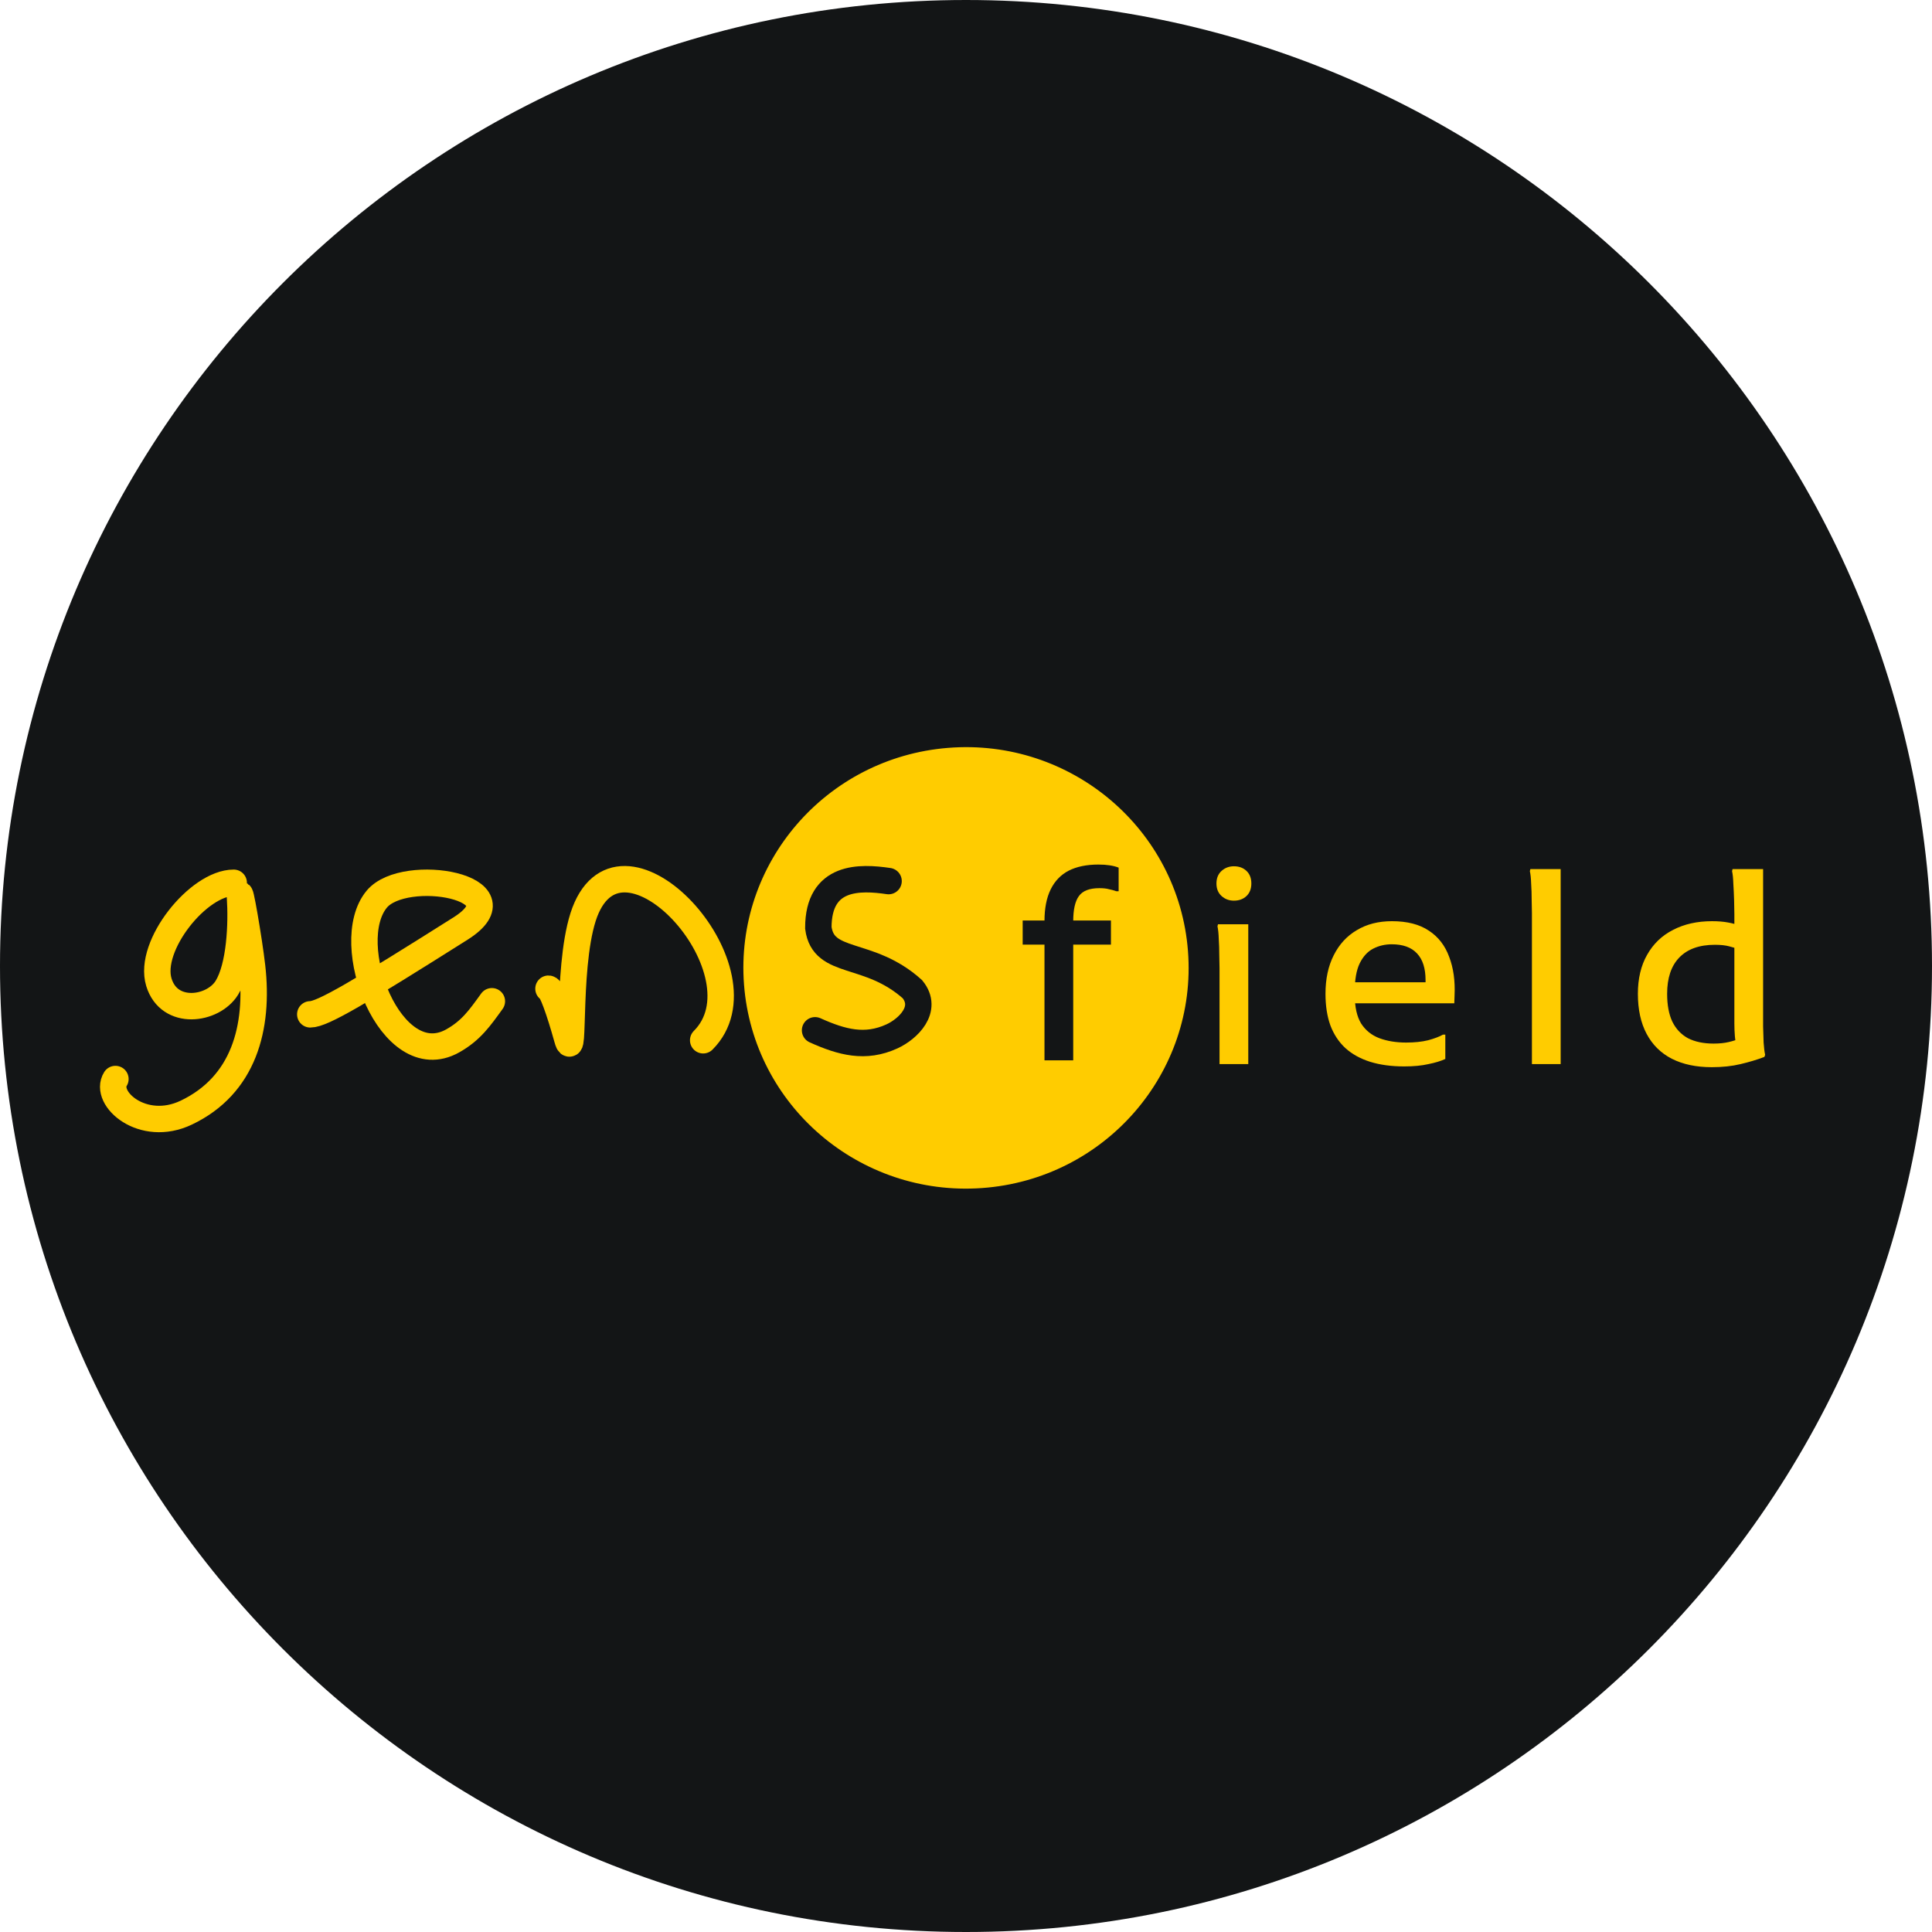
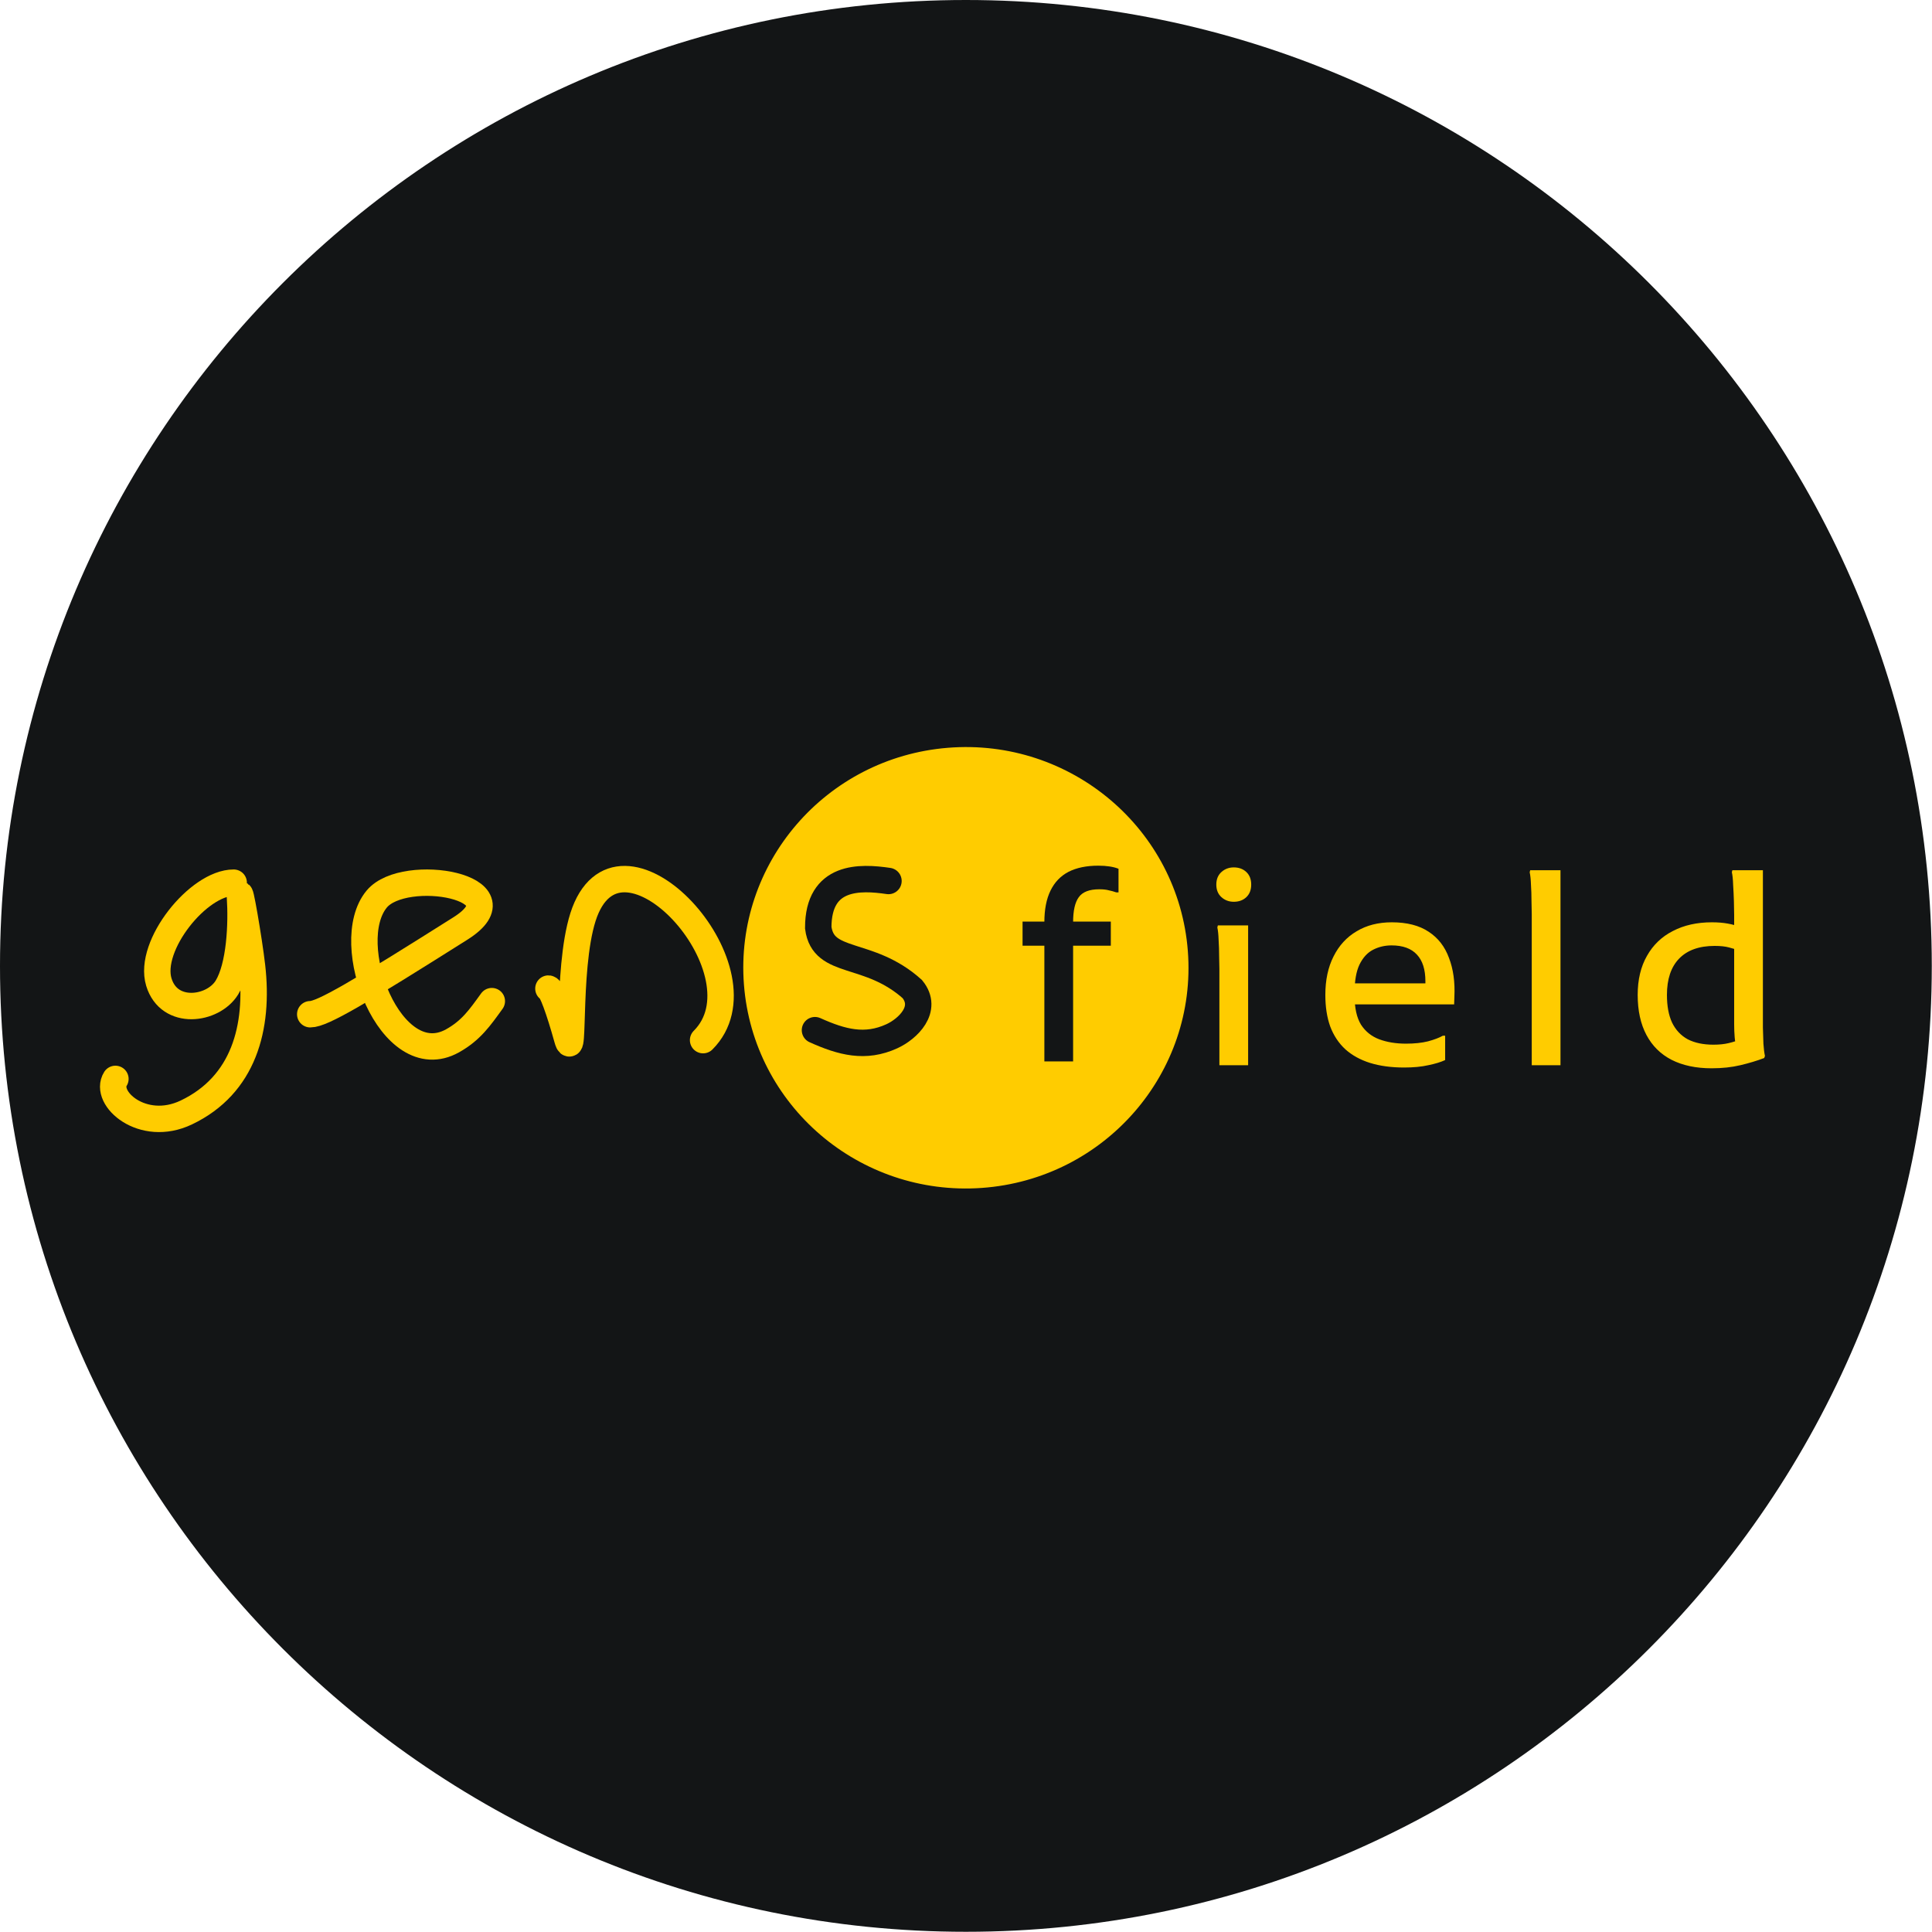
- <svg xmlns="http://www.w3.org/2000/svg" width="512" height="512" viewBox="0 0 512 512" fill="none">
-   <rect width="512" height="512" rx="256" fill="#131516" />
-   <path d="M251.216 198.196C283.808 195.567 312.337 219.723 314.826 252.052C317.312 284.38 292.804 312.547 260.189 314.85C227.804 317.135 199.644 293.047 197.174 260.948C194.703 228.85 218.857 200.806 251.216 198.196Z" fill="#FFCC00" />
-   <path d="M82.225 268.811C85.446 268.811 95.186 263.029 122.042 246.075C139.367 235.139 107.23 229.457 99.865 238.268C90.104 249.947 103.641 284.98 119.956 275.852C124.862 273.107 127.179 269.732 130.352 265.343" stroke="#FFCC00" stroke-width="7" stroke-linecap="round" />
-   <path d="M145.352 262.014C146.172 262.014 148.234 267.753 150.309 275.219C152.525 283.196 149.899 252.945 155.47 240.528C166.518 215.908 203.966 258.06 186.348 275.679" stroke="#FFCC00" stroke-width="7" stroke-linecap="round" />
-   <path d="M235.482 233.497C227.947 232.384 216.868 231.934 216.868 245.875C218.197 255.989 230.162 251.721 241.799 262.148C246.115 267.46 240.591 272.724 236.366 274.655C229.328 277.872 223.172 276.266 216 273.037" stroke="#131516" stroke-width="7" stroke-linecap="round" />
-   <path d="M61.937 233.944C52.603 233.944 39.163 250.612 42.102 260.295C44.844 269.331 56.481 267.697 60.138 261.744C63.601 256.109 64.074 244.745 63.601 237.745C63.322 233.623 65.97 248.863 66.803 256.109C68.673 272.36 64.581 287.605 49.376 294.853C37.767 300.387 27.387 291.035 30.588 285.954" stroke="#FFCC00" stroke-width="7" stroke-linecap="round" />
-   <path d="M276.8 281V244.076C276.8 240.721 277.344 237.933 278.432 235.712C279.52 233.491 281.107 231.836 283.192 230.748C285.323 229.66 287.952 229.116 291.08 229.116C292.213 229.116 293.211 229.184 294.072 229.32C294.979 229.456 295.772 229.66 296.452 229.932V236.188H295.84C295.205 235.961 294.548 235.78 293.868 235.644C293.233 235.463 292.395 235.372 291.352 235.372C288.723 235.372 286.909 236.075 285.912 237.48C284.915 238.84 284.416 241.061 284.416 244.144V281H276.8ZM271.02 250.332V243.94H294.412V250.332H271.02Z" fill="#131516" />
-   <path d="M326.996 238.684C325.727 238.684 324.639 238.276 323.732 237.46C322.825 236.644 322.372 235.533 322.372 234.128C322.372 232.723 322.825 231.612 323.732 230.796C324.639 229.98 325.727 229.572 326.996 229.572C328.356 229.572 329.467 229.98 330.328 230.796C331.189 231.612 331.62 232.723 331.62 234.128C331.62 235.533 331.189 236.644 330.328 237.46C329.467 238.276 328.356 238.684 326.996 238.684ZM323.188 282V256.568C323.188 255.661 323.165 254.505 323.12 253.1C323.12 251.649 323.075 250.221 322.984 248.816C322.939 247.411 322.825 246.3 322.644 245.484L322.78 244.94H330.804V282H323.188ZM372.144 282.612C368.744 282.612 365.73 282.204 363.1 281.388C360.516 280.572 358.34 279.371 356.572 277.784C354.804 276.152 353.467 274.135 352.56 271.732C351.699 269.329 351.268 266.541 351.268 263.368C351.268 259.424 351.994 256.024 353.444 253.168C354.895 250.267 356.935 248.045 359.564 246.504C362.194 244.917 365.299 244.124 368.88 244.124C372.915 244.124 376.179 244.963 378.672 246.64C381.166 248.272 382.956 250.584 384.044 253.576C385.178 256.523 385.654 259.945 385.472 263.844L385.404 265.884H356.368V260.308H377.788V259.764C377.788 256.636 377.04 254.279 375.544 252.692C374.048 251.06 371.804 250.244 368.812 250.244C367.044 250.244 365.412 250.629 363.916 251.4C362.42 252.171 361.219 253.485 360.312 255.344C359.451 257.157 359.02 259.628 359.02 262.756V263.64C359.02 266.859 359.587 269.397 360.72 271.256C361.899 273.069 363.508 274.361 365.548 275.132C367.634 275.903 369.991 276.288 372.62 276.288C374.887 276.288 376.836 276.084 378.468 275.676C380.146 275.223 381.46 274.724 382.412 274.18H383.024V280.64C381.846 281.184 380.35 281.637 378.536 282C376.768 282.408 374.638 282.612 372.144 282.612ZM405.975 282V241.948C405.975 241.041 405.953 239.863 405.907 238.412C405.907 236.961 405.862 235.556 405.771 234.196C405.726 232.791 405.613 231.68 405.431 230.864L405.567 230.32H413.591V282H405.975ZM453.64 282.816C449.514 282.816 445.978 282.068 443.032 280.572C440.13 279.076 437.909 276.877 436.368 273.976C434.826 271.075 434.056 267.539 434.056 263.368C434.056 259.333 434.872 255.888 436.504 253.032C438.136 250.131 440.425 247.932 443.372 246.436C446.318 244.895 449.764 244.124 453.708 244.124C455.294 244.124 456.7 244.237 457.924 244.464C459.193 244.691 460.168 244.963 460.848 245.28L460.644 251.536C460.1 251.309 459.306 251.06 458.264 250.788C457.266 250.516 455.997 250.38 454.456 250.38C450.33 250.38 447.18 251.513 445.004 253.78C442.873 256.001 441.808 259.197 441.808 263.368C441.808 266.315 442.261 268.763 443.168 270.712C444.12 272.661 445.502 274.135 447.316 275.132C449.174 276.084 451.441 276.56 454.116 276.56C455.657 276.56 456.994 276.424 458.128 276.152C459.306 275.88 460.349 275.54 461.256 275.132L460.236 277.308C460.009 276.537 459.85 275.631 459.76 274.588C459.669 273.5 459.624 272.367 459.624 271.188V242.22C459.624 241.268 459.601 240.044 459.556 238.548C459.51 237.052 459.442 235.601 459.352 234.196C459.306 232.745 459.193 231.635 459.012 230.864L459.148 230.32H467.24V268.468C467.24 269.375 467.24 270.553 467.24 272.004C467.285 273.455 467.33 274.883 467.376 276.288C467.466 277.648 467.602 278.736 467.784 279.552L467.58 280.096C465.676 280.821 463.568 281.456 461.256 282C458.989 282.544 456.45 282.816 453.64 282.816Z" fill="#FFCC00" />
+ <svg xmlns="http://www.w3.org/2000/svg" width="1354" height="1354" viewBox="0 0 1354 1354" fill="none">
+   <rect width="1353.85" height="1353.85" rx="676.923" fill="#131516" />
+   <path d="M664.273 524.075C750.454 517.125 825.892 580.999 832.474 666.483C839.046 751.967 774.243 826.445 688.001 832.536C602.367 838.578 527.905 774.883 521.373 690.007C514.841 605.131 578.708 530.976 664.273 524.075Z" fill="#FFCC00" />
+   <path d="M217.422 710.799C225.94 710.799 251.693 695.509 322.708 650.679C368.519 621.761 283.54 606.736 264.067 630.035C238.255 660.917 274.051 753.552 317.191 729.415C330.163 722.157 336.291 713.232 344.68 701.627" stroke="#FFCC00" stroke-width="18.51" stroke-linecap="round" />
+   <path d="M384.344 692.825C386.512 692.825 391.965 708.001 397.451 727.743C403.312 748.835 396.367 668.845 411.1 636.013C440.313 570.91 539.335 682.37 492.746 728.959" stroke="#FFCC00" stroke-width="18.51" stroke-linecap="round" />
+   <path d="M622.669 617.42C602.744 614.477 573.45 613.288 573.45 650.149C576.964 676.894 608.603 665.607 639.373 693.181C650.786 707.225 636.177 721.145 625.007 726.25C606.396 734.757 590.118 730.511 571.154 721.972" stroke="#131516" stroke-width="18.51" stroke-linecap="round" />
+   <path d="M163.776 618.6C139.096 618.6 103.557 662.675 111.327 688.278C118.577 712.172 149.348 707.851 159.019 692.112C168.175 677.21 169.428 647.161 168.175 628.651C167.437 617.752 174.439 658.05 176.643 677.21C181.587 720.182 170.766 760.493 130.562 779.659C99.864 794.293 72.416 769.563 80.882 756.128" stroke="#FFCC00" stroke-width="18.51" stroke-linecap="round" />
+   <path d="M731.923 743.885V646.249C731.923 637.379 733.362 630.007 736.238 624.133C739.115 618.259 743.311 613.884 748.825 611.007C754.459 608.13 761.412 606.691 769.683 606.691C772.68 606.691 775.317 606.871 777.594 607.231C779.992 607.591 782.089 608.13 783.888 608.849V625.391H782.269C780.591 624.792 778.853 624.313 777.055 623.953C775.377 623.474 773.159 623.234 770.402 623.234C763.449 623.234 758.655 625.092 756.017 628.808C753.38 632.404 752.062 638.278 752.062 646.429V743.885H731.923ZM716.639 662.791V645.89H778.493V662.791H716.639Z" fill="#131516" />
+   <path d="M864.653 631.991C861.297 631.991 858.42 630.912 856.022 628.755C853.625 626.597 852.426 623.66 852.426 619.944C852.426 616.228 853.625 613.291 856.022 611.134C858.42 608.976 861.297 607.897 864.653 607.897C868.249 607.897 871.186 608.976 873.464 611.134C875.741 613.291 876.88 616.228 876.88 619.944C876.88 623.66 875.741 626.597 873.464 628.755C871.186 630.912 868.249 631.991 864.653 631.991ZM854.584 746.529V679.281C854.584 676.883 854.524 673.827 854.404 670.111C854.404 666.275 854.284 662.499 854.044 658.783C853.924 655.067 853.625 652.13 853.145 649.972L853.505 648.534H874.722V746.529H854.584ZM984.035 748.147C975.045 748.147 967.074 747.068 960.121 744.911C953.288 742.753 947.534 739.576 942.859 735.381C938.184 731.065 934.648 725.731 932.251 719.378C929.973 713.025 928.834 705.653 928.834 697.261C928.834 686.833 930.752 677.842 934.588 670.29C938.424 662.619 943.818 656.745 950.771 652.669C957.724 648.474 965.935 646.376 975.405 646.376C986.073 646.376 994.704 648.594 1001.3 653.029C1007.89 657.344 1012.62 663.458 1015.5 671.369C1018.5 679.161 1019.76 688.211 1019.28 698.52L1019.1 703.914H942.32V689.17H998.959V687.732C998.959 679.461 996.982 673.227 993.026 669.032C989.07 664.716 983.136 662.559 975.225 662.559C970.55 662.559 966.234 663.578 962.279 665.615C958.323 667.653 955.146 671.129 952.749 676.044C950.471 680.839 949.333 687.372 949.333 695.643V697.981C949.333 706.492 950.831 713.204 953.828 718.119C956.944 722.914 961.2 726.33 966.594 728.368C972.108 730.406 978.341 731.425 985.294 731.425C991.288 731.425 996.442 730.886 1000.76 729.807C1005.19 728.608 1008.67 727.289 1011.19 725.851H1012.8V742.933C1009.69 744.371 1005.73 745.57 1000.94 746.529C996.262 747.608 990.628 748.147 984.035 748.147ZM1073.49 746.529V640.622C1073.49 638.225 1073.43 635.108 1073.31 631.272C1073.31 627.436 1073.19 623.72 1072.95 620.124C1072.83 616.408 1072.53 613.471 1072.05 611.313L1072.41 609.875H1093.63V746.529H1073.49ZM1199.53 748.687C1188.62 748.687 1179.27 746.709 1171.48 742.753C1163.81 738.797 1157.93 732.983 1153.86 725.311C1149.78 717.64 1147.74 708.29 1147.74 697.261C1147.74 686.593 1149.9 677.483 1154.22 669.931C1158.53 662.259 1164.59 656.445 1172.38 652.489C1180.17 648.414 1189.28 646.376 1199.71 646.376C1203.9 646.376 1207.62 646.676 1210.86 647.275C1214.21 647.874 1216.79 648.594 1218.59 649.433L1218.05 665.975C1216.61 665.376 1214.51 664.716 1211.75 663.997C1209.12 663.278 1205.76 662.918 1201.69 662.918C1190.78 662.918 1182.45 665.915 1176.69 671.909C1171.06 677.782 1168.24 686.233 1168.24 697.261C1168.24 705.053 1169.44 711.526 1171.84 716.681C1174.35 721.835 1178.01 725.731 1182.81 728.368C1187.72 730.886 1193.71 732.144 1200.79 732.144C1204.86 732.144 1208.4 731.785 1211.4 731.065C1214.51 730.346 1217.27 729.447 1219.67 728.368L1216.97 734.122C1216.37 732.084 1215.95 729.687 1215.71 726.93C1215.47 724.053 1215.35 721.056 1215.35 717.939V641.341C1215.35 638.824 1215.29 635.587 1215.17 631.632C1215.05 627.676 1214.87 623.84 1214.63 620.124C1214.51 616.288 1214.21 613.351 1213.73 611.313L1214.09 609.875H1235.49V710.747C1235.49 713.145 1235.49 716.261 1235.49 720.097C1235.61 723.933 1235.73 727.709 1235.85 731.425C1236.09 735.021 1236.45 737.898 1236.93 740.056L1236.39 741.494C1231.35 743.412 1225.78 745.09 1219.67 746.529C1213.67 747.967 1206.96 748.687 1199.53 748.687Z" fill="#FFCC00" />
</svg>
